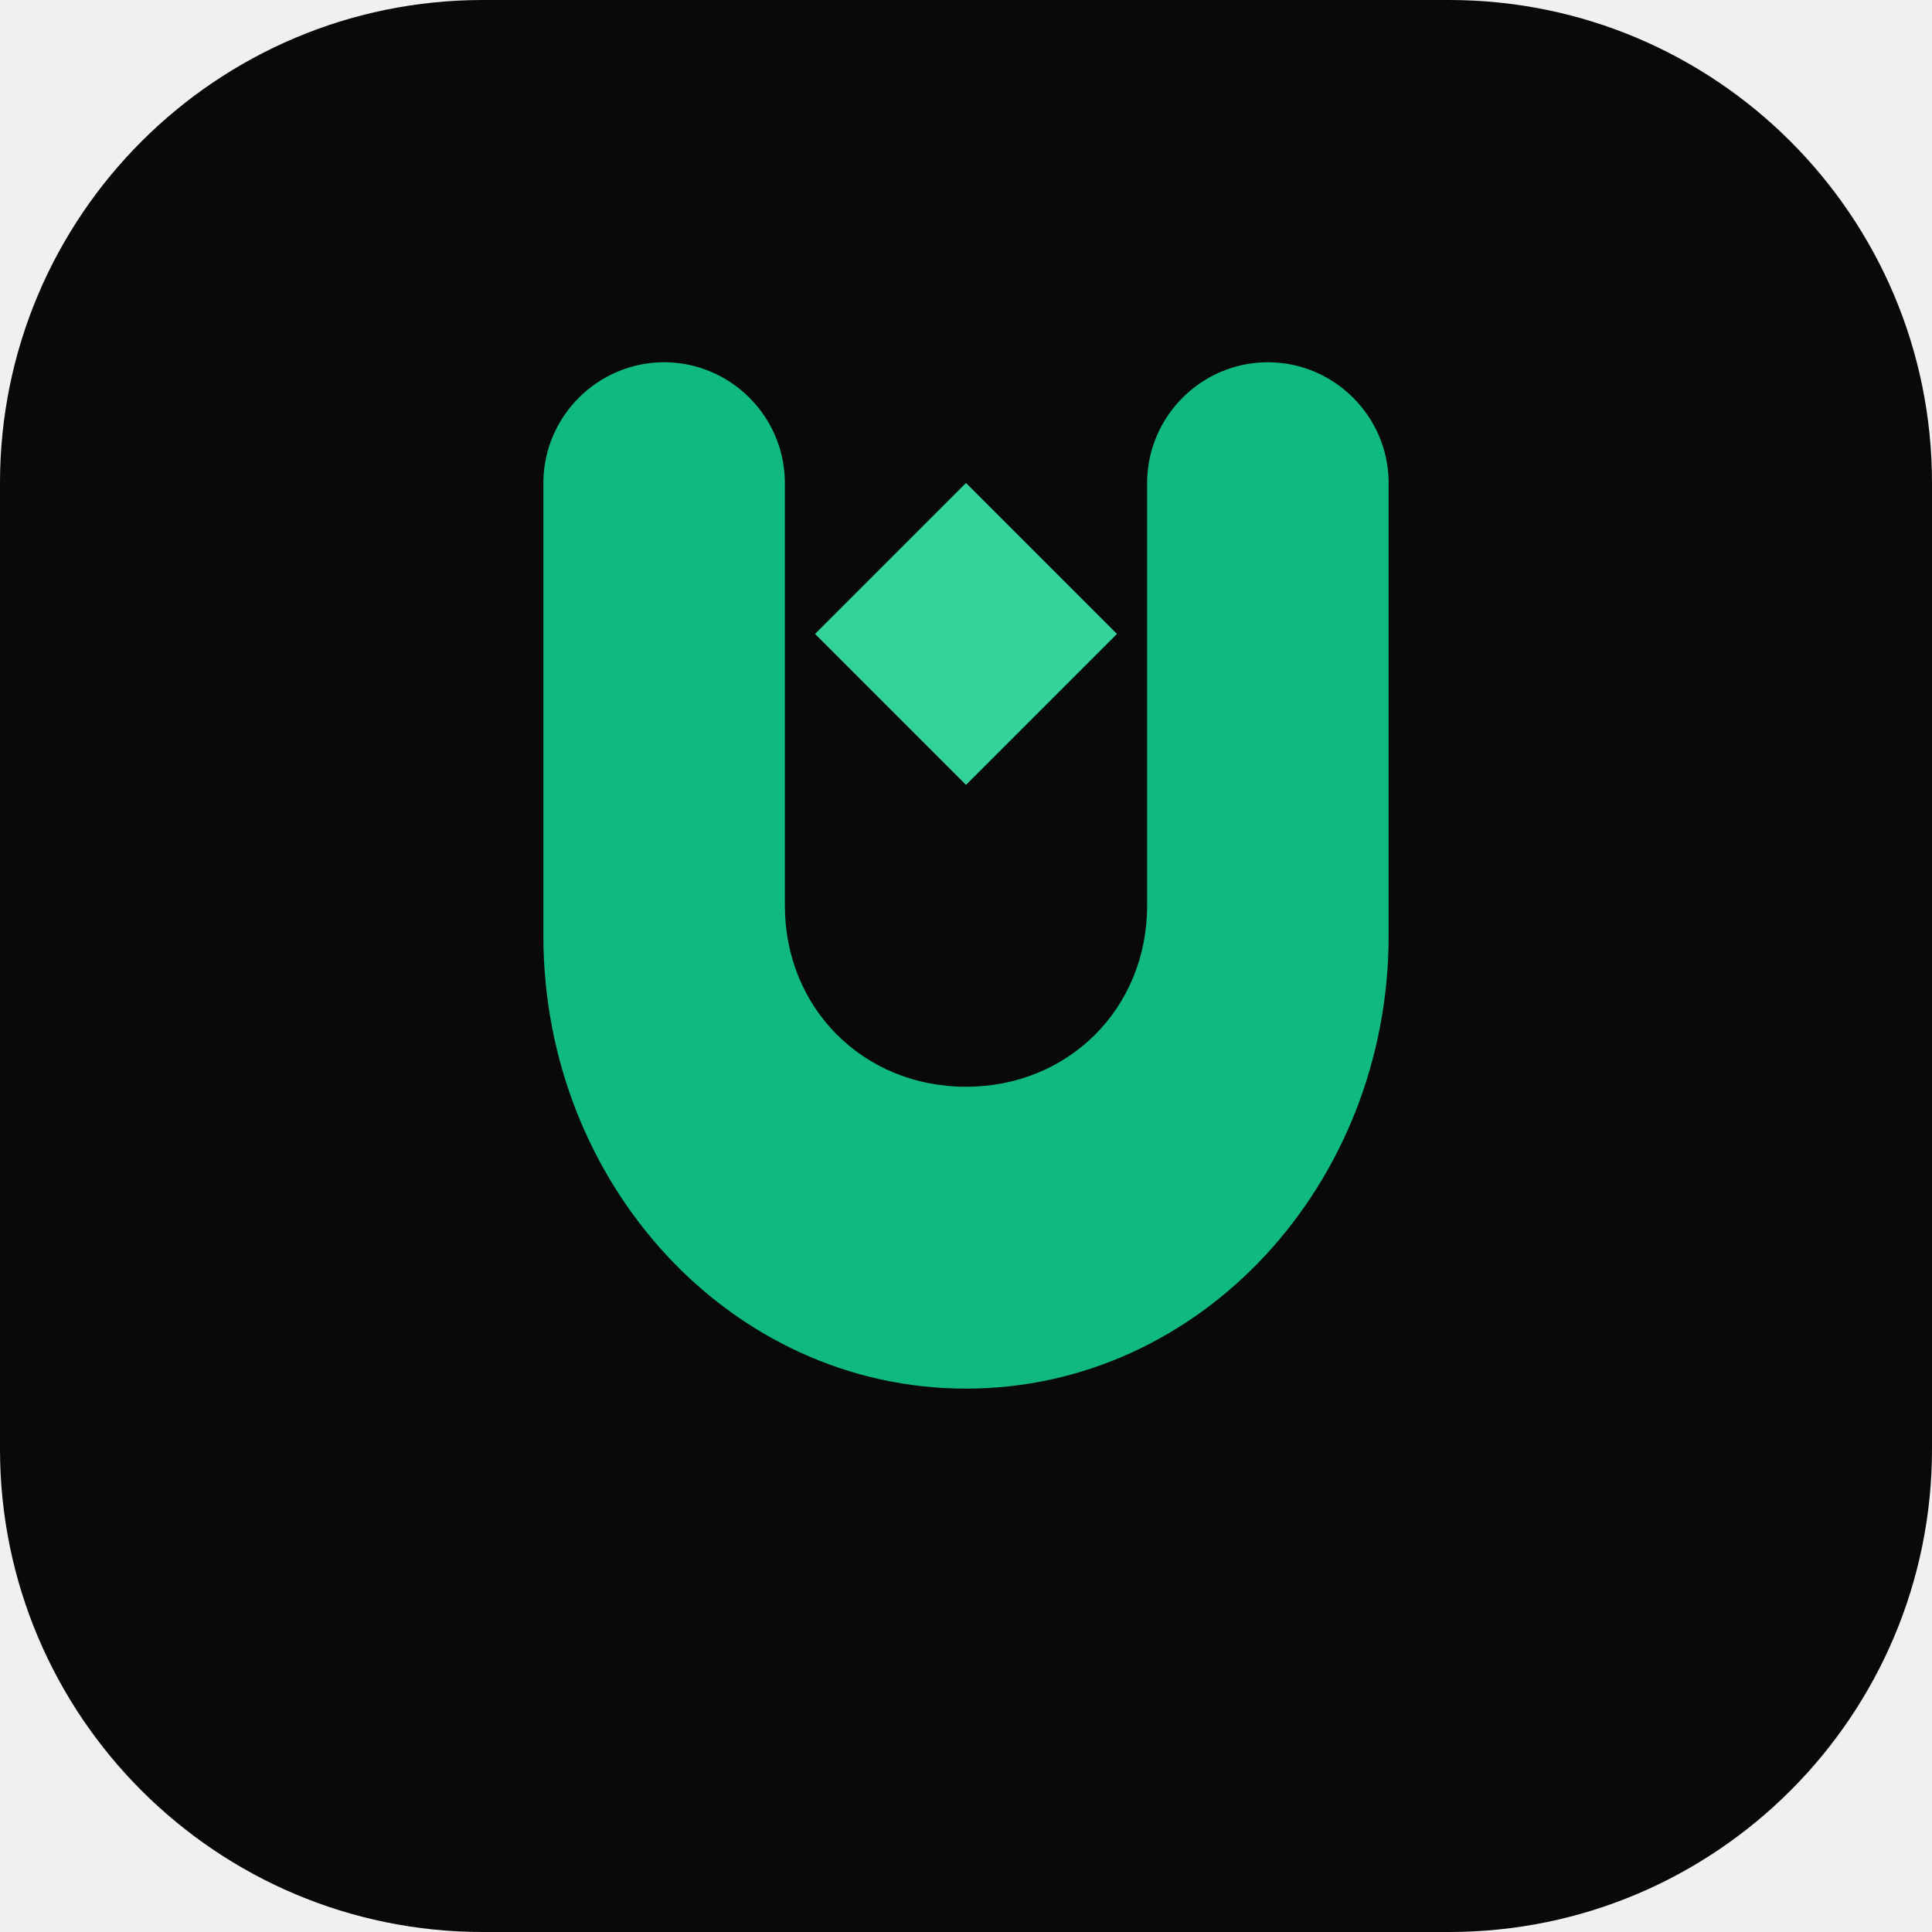
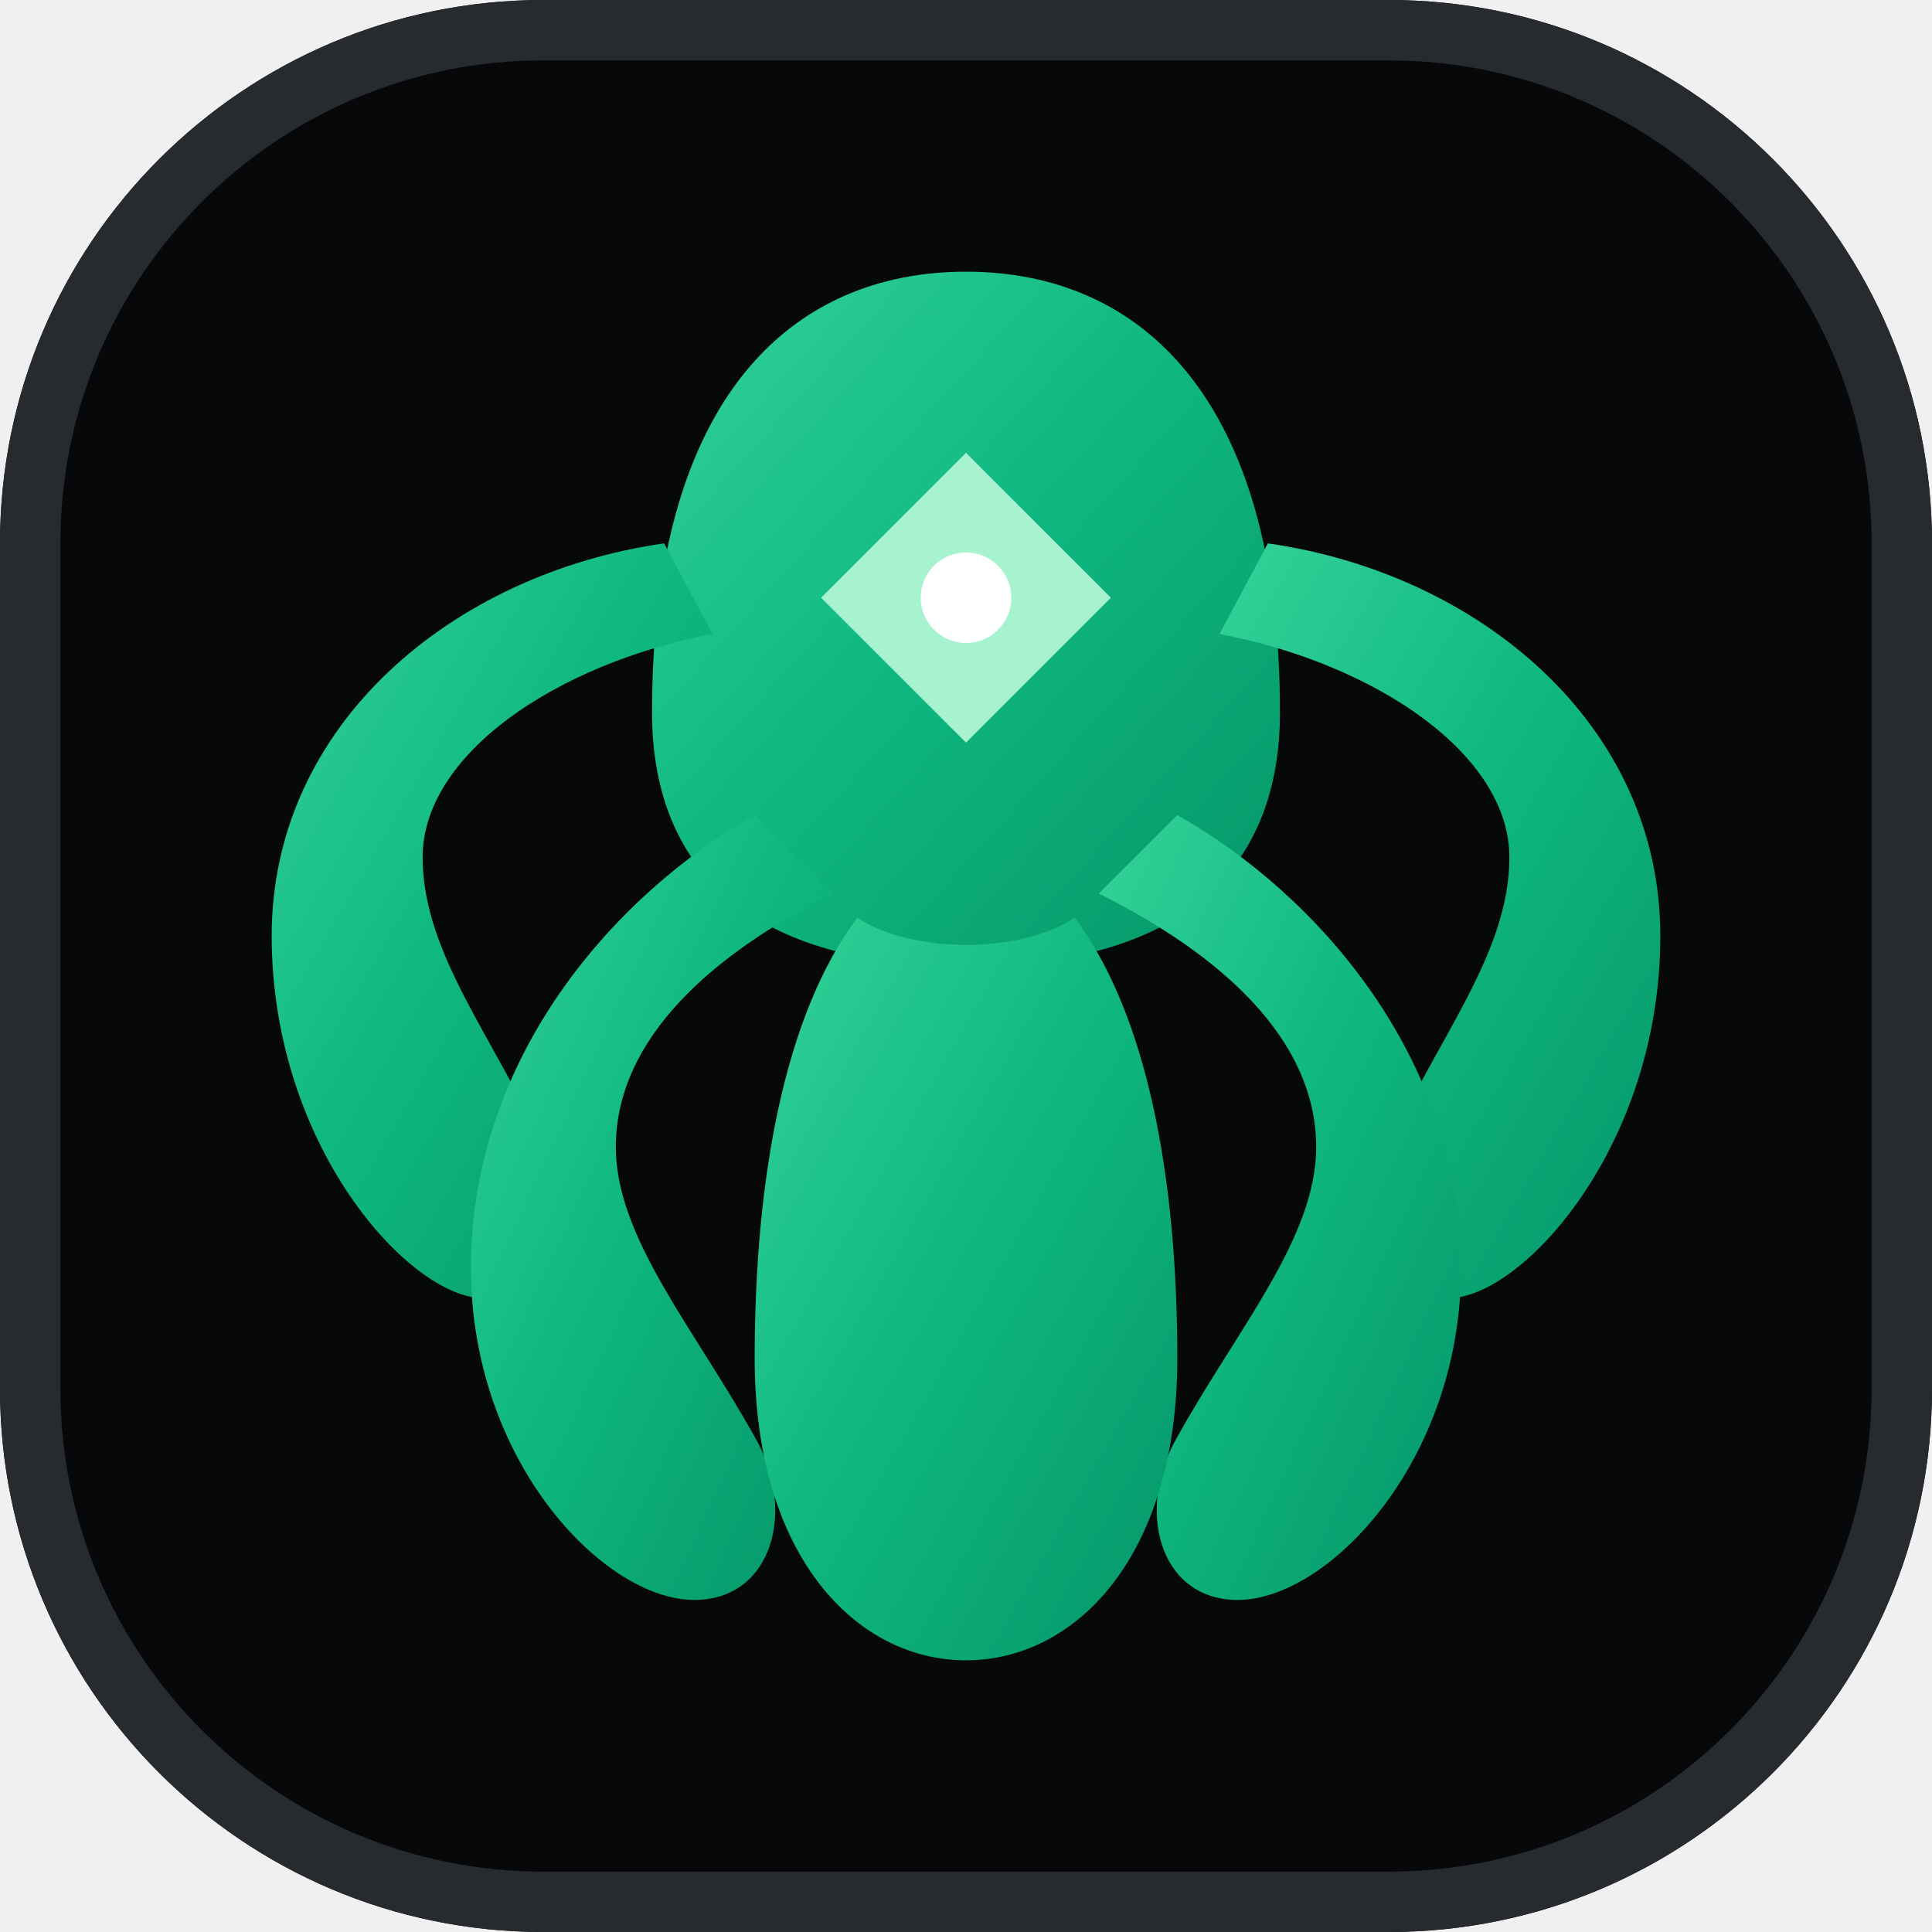
<svg xmlns="http://www.w3.org/2000/svg" viewBox="0 0 32 32" fill="none">
-   <rect width="32" height="32" rx="8" fill="#09090B" />
-   <path d="M9 8 C9 6.9 9.9 6 11 6 C12.1 6 13 6.9 13 8 L13 15 C13 16.7 14.3 18 16 18 C17.7 18 19 16.7 19 15 L19 8 C19 6.9 19.9 6 21 6 C22.1 6 23 6.9 23 8 L23 15.5 C23 19.6 19.9 23 16 23 C12.1 23 9 19.6 9 15.5 Z" fill="#10B981" />
-   <path d="M16 8 L18.5 10.5 L16 13 L13.5 10.5 Z" fill="#34D399" />
+   <rect width="32" height="32" rx="9" fill="#070809" />
+   <rect x="0.5" y="0.5" width="31" height="31" rx="8.5" stroke="#272A2F" stroke-width="1" />
+   <defs>
+     <linearGradient id="fav_emerald_grad" x1="0%" y1="0%" x2="100%" y2="100%">
+       <stop offset="0%" stop-color="#34D399" />
+       <stop offset="45%" stop-color="#10B981" />
+       <stop offset="100%" stop-color="#059669" />
+     </linearGradient>
+   </defs>
+ 
+   {/* Central Mantle Dome */}
+   <path d="M10.8 11.8 C10.8 6.6 13.1 4.5 16 4.5 C18.9 4.5 21.2 6.6 21.2 11.8 C21.2 14.2 19.8 16 16 16 C12.2 16 10.8 14.2 10.8 11.8 Z" fill="url(#fav_emerald_grad)" />
+ 
+   {/* Outer Tentacles */}
+   <path d="M11 9 C7.5 9.5 4.5 12 4.5 15.5 C4.5 19 6.8 21.5 8 21.5 C9.2 21.5 9.5 20.2 9 19 C8.2 17.2 7 15.8 7 14.2 C7 12.5 9.2 11 11.8 10.5 Z" fill="url(#fav_emerald_grad)" />
+   <path d="M21 9 C24.5 9.5 27.5 12 27.5 15.5 C27.5 19 25.2 21.5 24 21.5 C22.8 21.5 22.5 20.2 23 19 C23.8 17.2 25 15.8 25 14.2 C25 12.5 22.8 11 20.2 10.5 Z" fill="url(#fav_emerald_grad)" />
+ 
+   {/* Mid Tentacles */}
+   <path d="M12.5 13.5 C10.2 14.8 7.8 17.5 7.8 21 C7.8 24.2 10 26.5 11.5 26.5 C12.8 26.5 13.2 25 12.5 23.8 C11.5 22 10.2 20.5 10.2 19 C10.2 17.2 11.8 15.8 13.8 14.8 Z" fill="url(#fav_emerald_grad)" />
+   <path d="M19.5 13.5 C21.8 14.8 24.2 17.5 24.2 21 C24.2 24.2 22 26.5 20.5 26.5 C19.2 26.5 18.8 25 19.5 23.8 C20.5 22 21.8 20.5 21.8 19 C21.8 17.2 20.2 15.8 18.2 14.8 Z" fill="url(#fav_emerald_grad)" />
+ 
+   {/* Inner Tentacles (Subtle U Curve) */}
+   <path d="M14.2 15.2 C13 16.8 12.5 19.5 12.5 22.5 C12.5 25.8 14.2 27.5 16 27.5 C17.8 27.5 19.5 25.8 19.5 22.5 C19.5 19.5 19 16.8 17.8 15.2 C16.9 15.8 15.1 15.8 14.2 15.2 Z" fill="url(#fav_emerald_grad)" />
+ 
+   {/* Apex Diamond */}
+   <path d="M16 7.5 L18.4 9.9 L16 12.3 L13.6 9.9 Z" fill="#A7F3D0" />
+   <circle cx="16" cy="9.9" r="0.75" fill="#FFFFFF" />
</svg>
